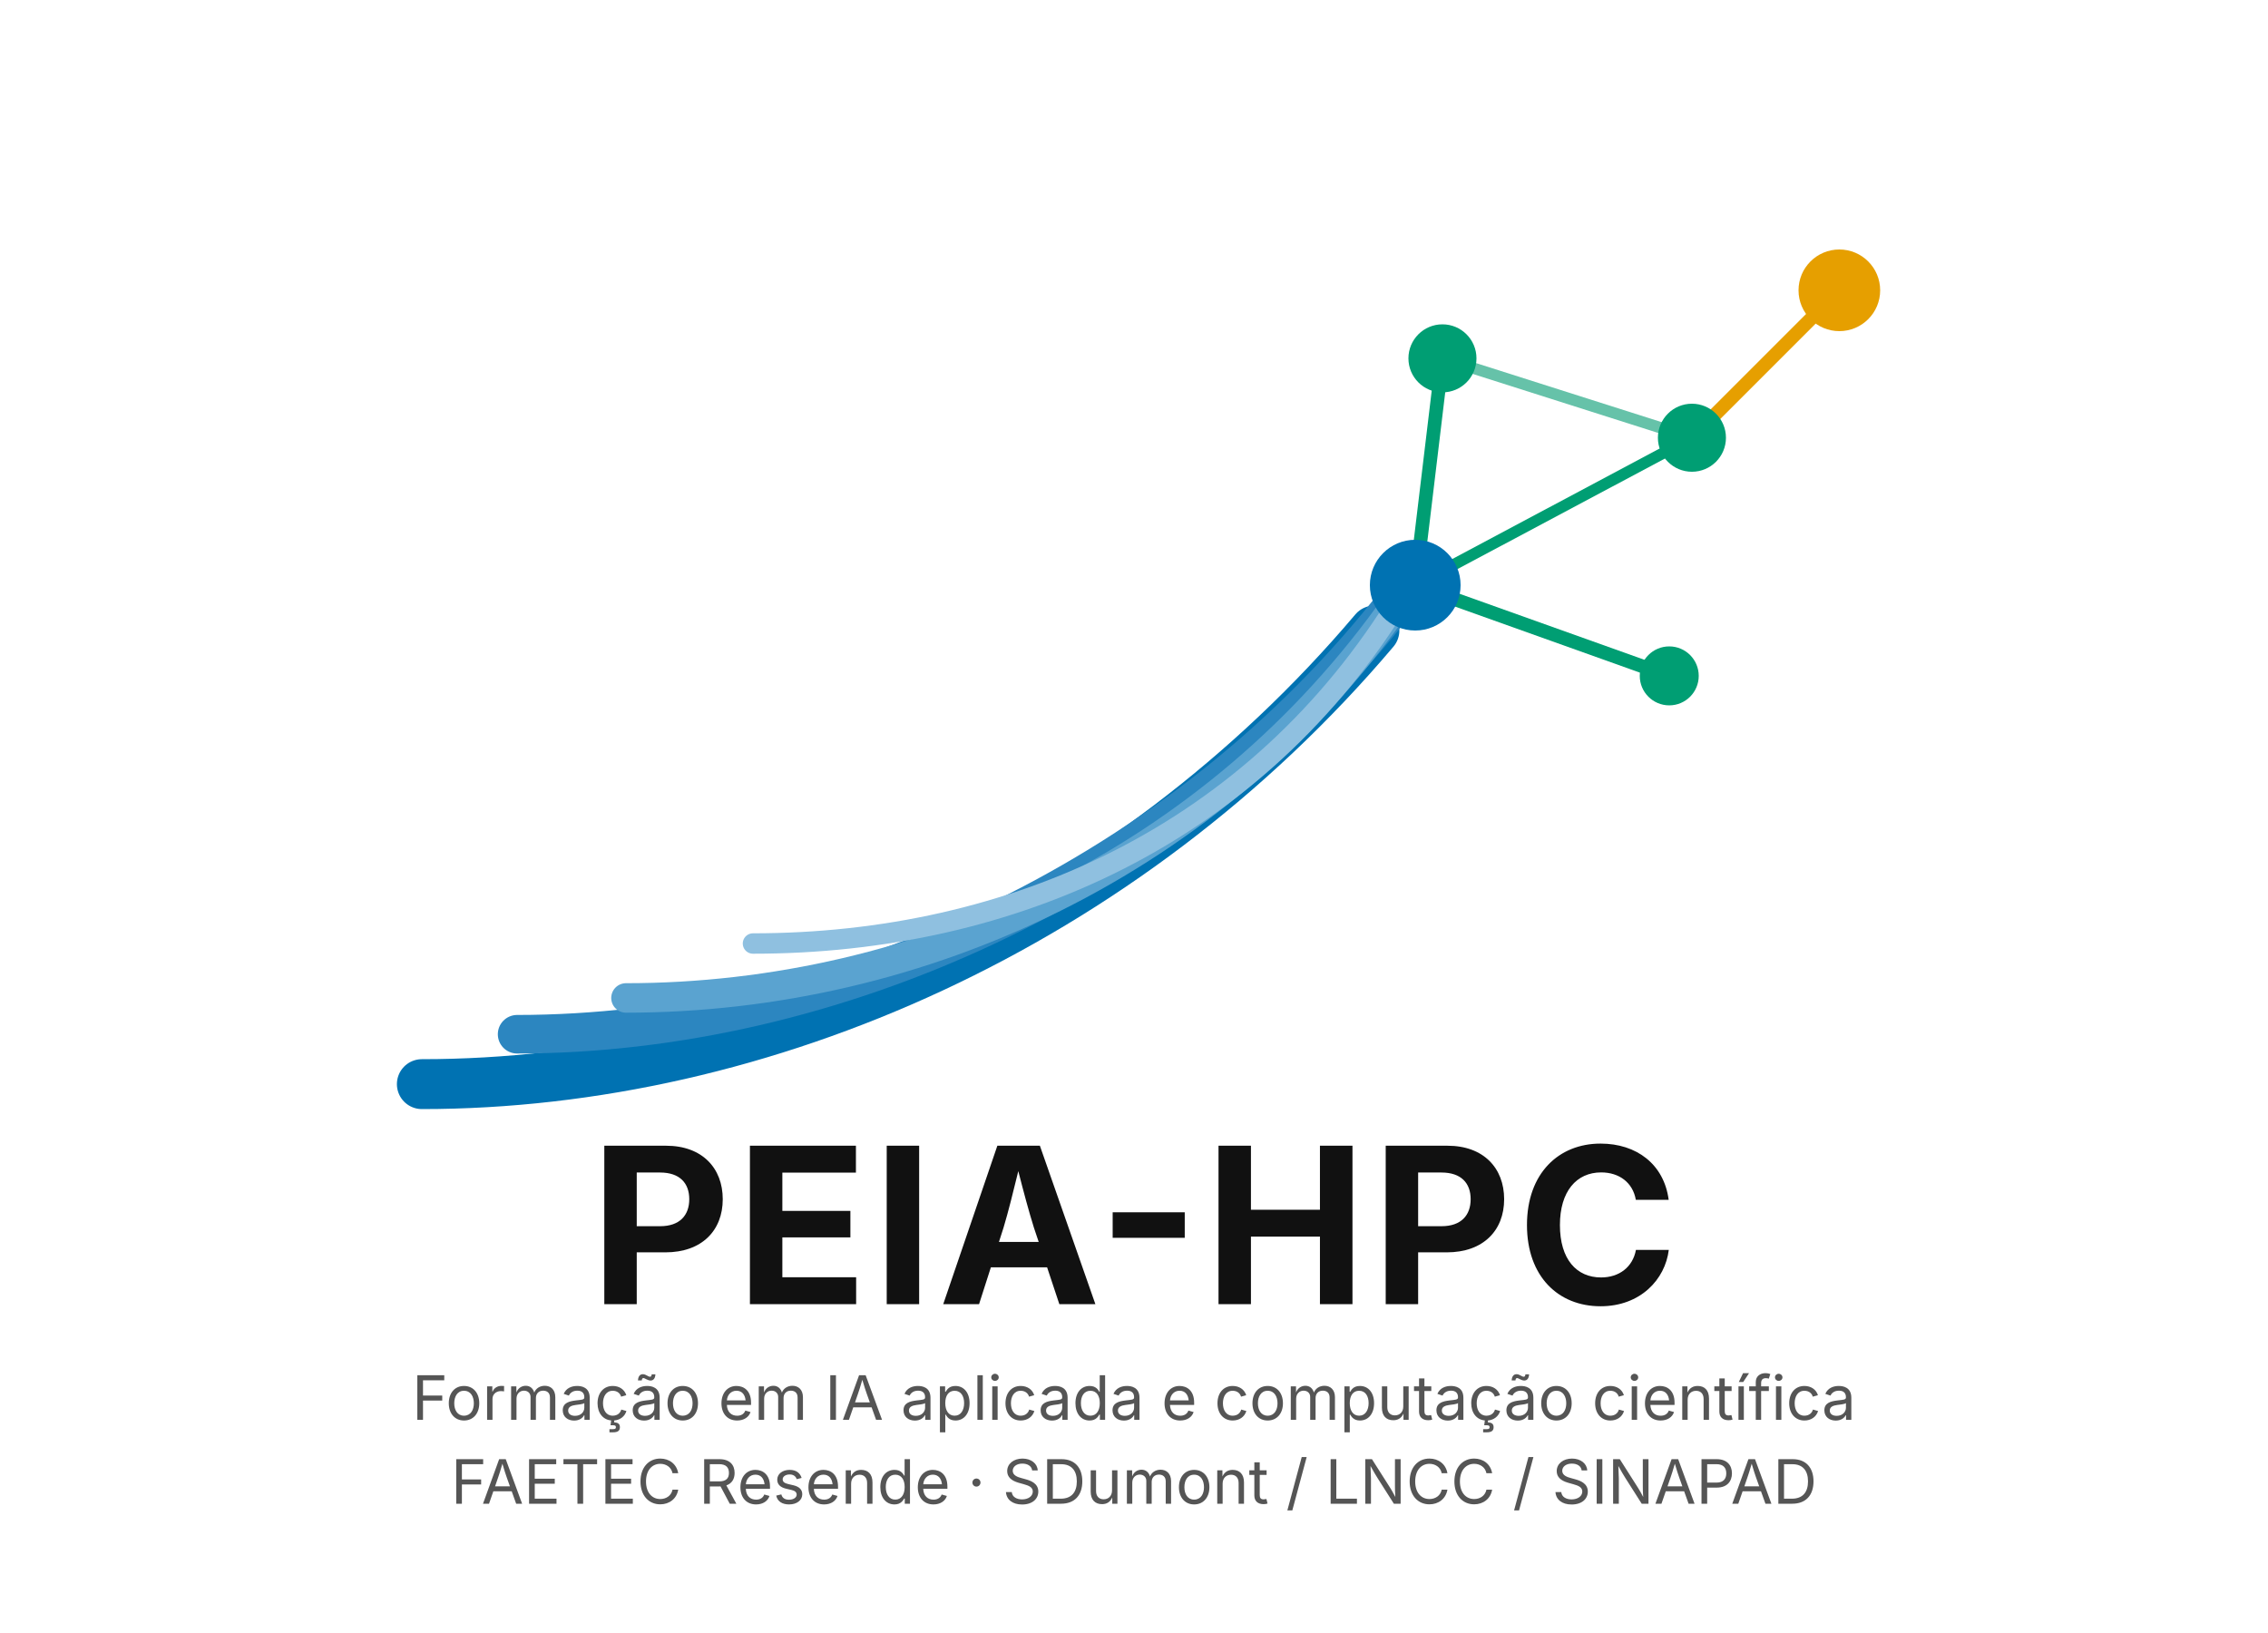
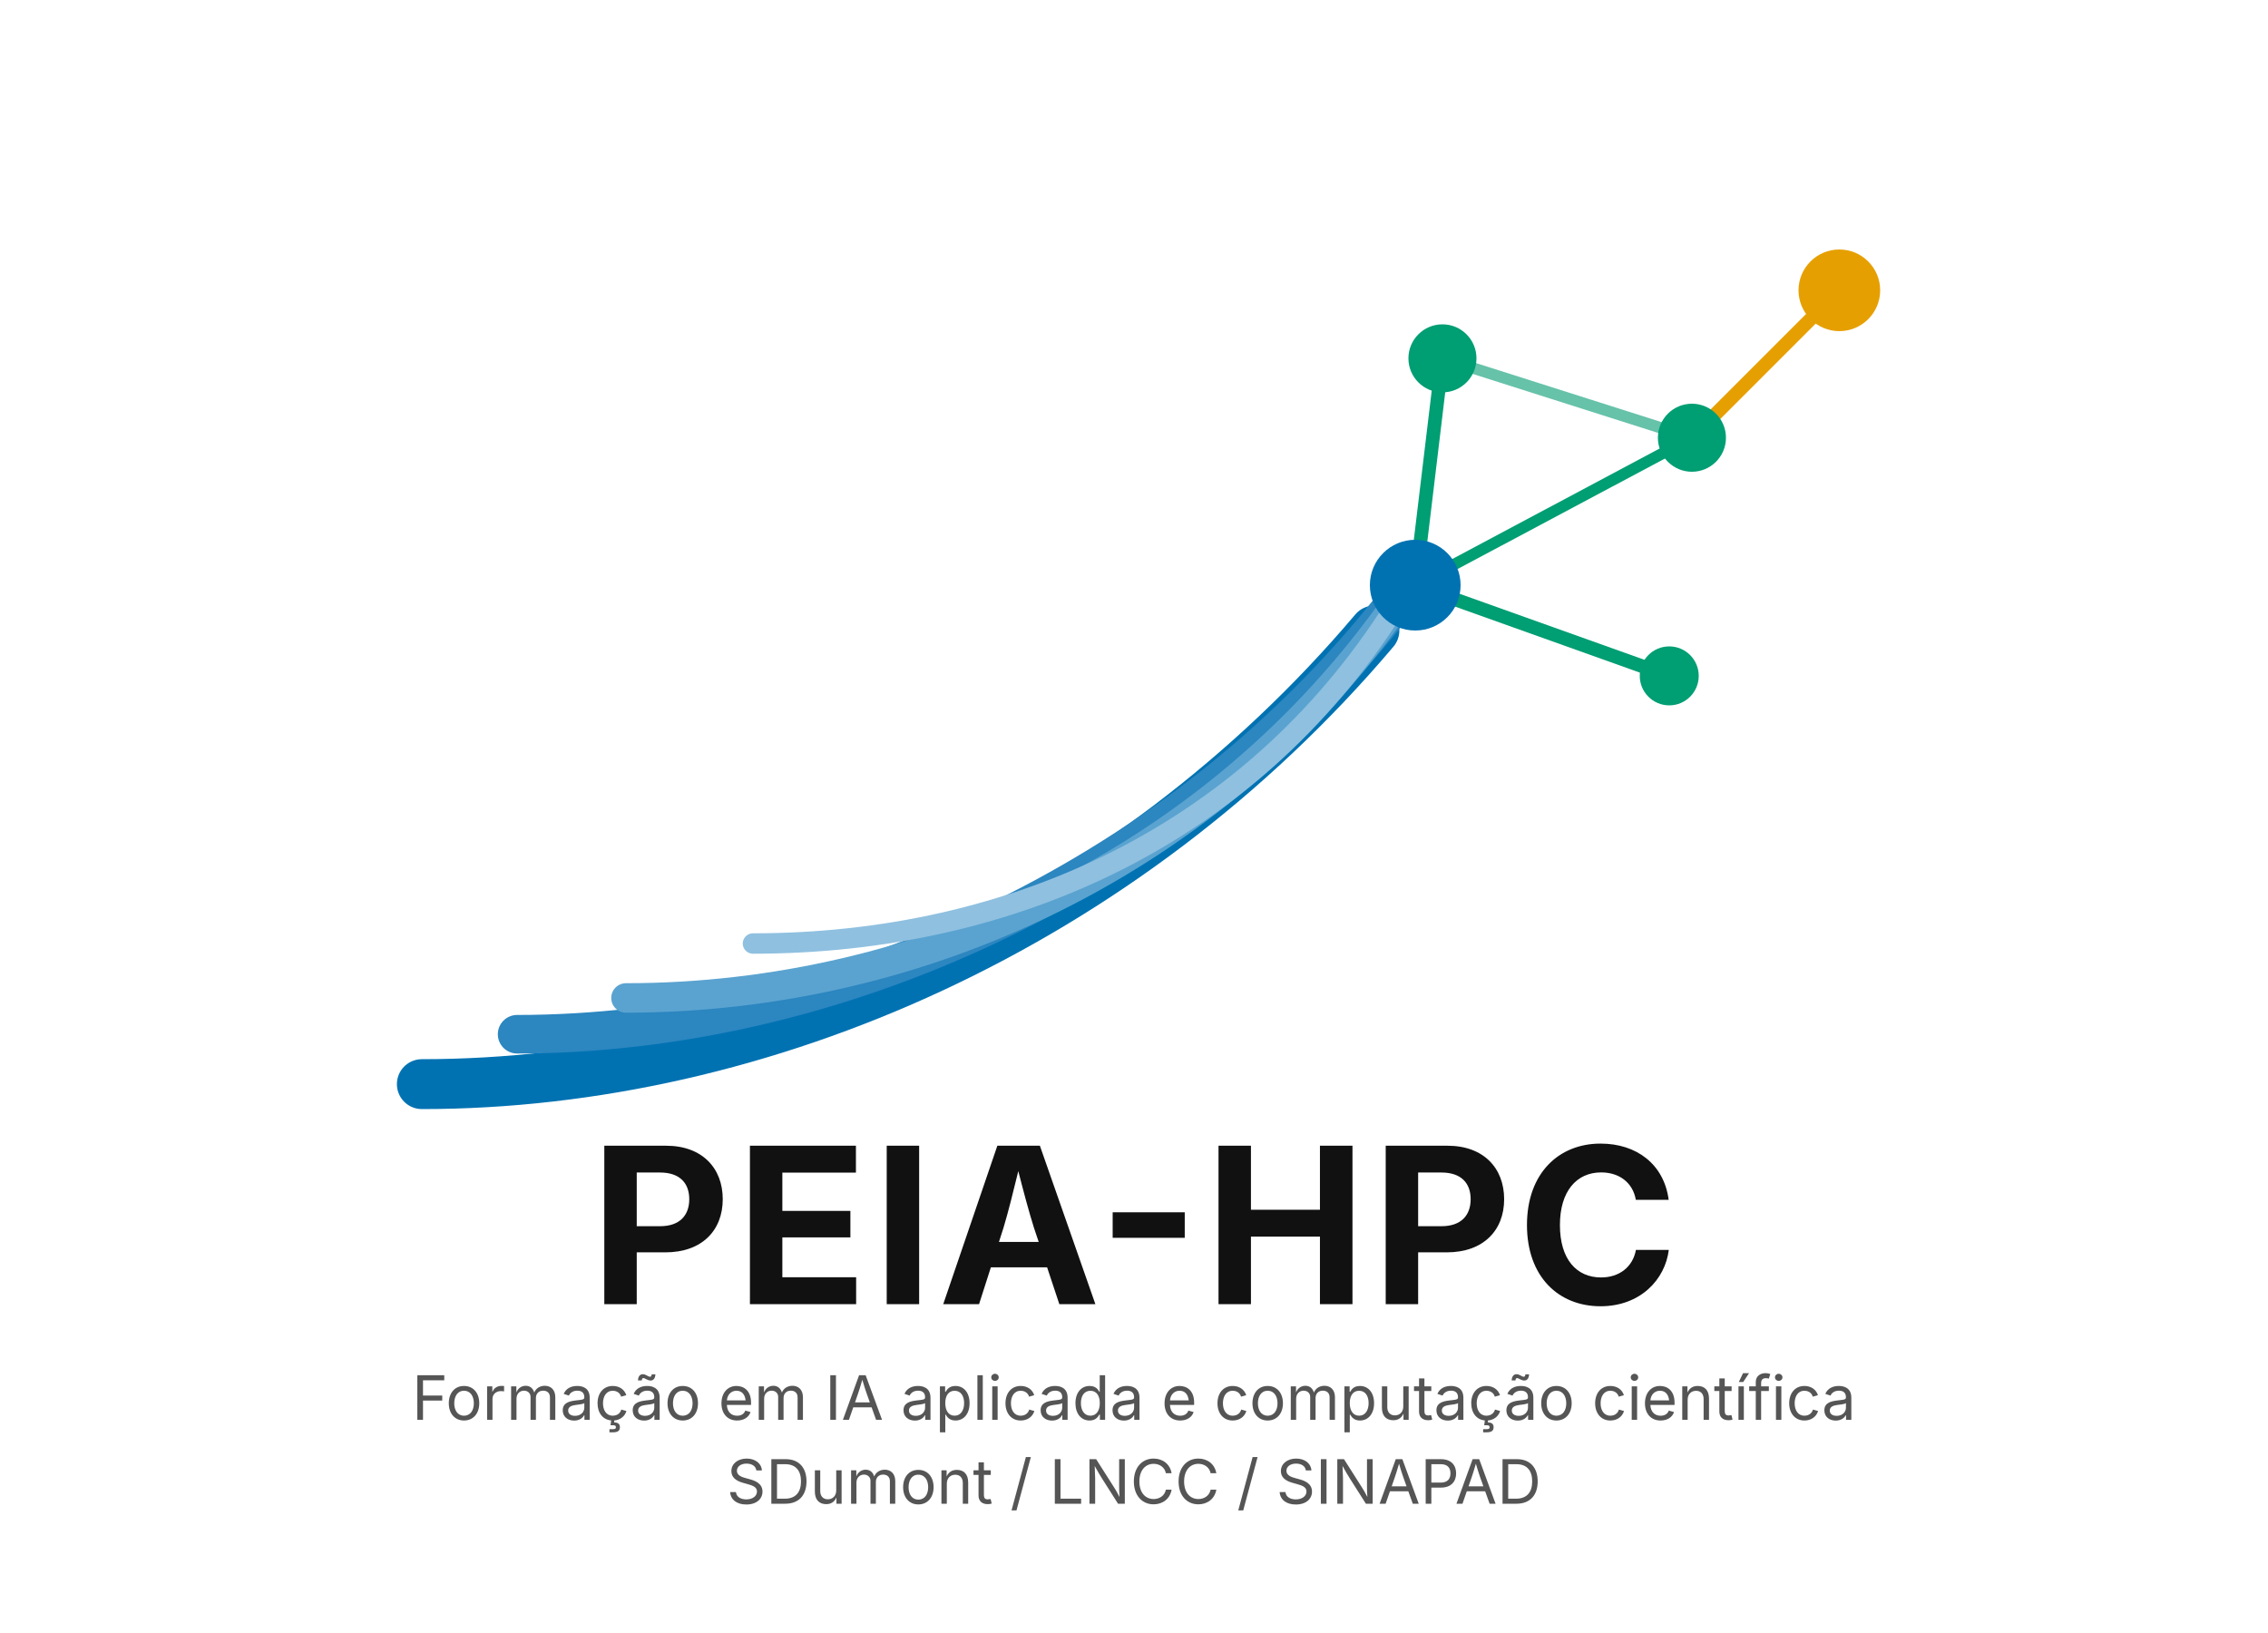
<svg xmlns="http://www.w3.org/2000/svg" viewBox="0 0 1000 720" role="img" aria-label="Logotipo PEIA-HPC">
  <rect width="1000" height="720" fill="#ffffff" />
  <g transform="translate(-24,8)">
    <g fill="none" stroke-linecap="round">
      <path d="M210 470 C 360 470, 520 400, 630 270" stroke="#0072B2" stroke-width="22" />
      <path d="M252 448 C 390 448, 540 382, 636 262" stroke="#2C86C0" stroke-width="17" />
      <path d="M300 432 C 430 432, 560 372, 640 258" stroke="#5AA3D0" stroke-width="13" />
      <path d="M356 408 C 470 408, 578 360, 642 255" stroke="#8FC0E0" stroke-width="9" />
    </g>
    <g fill="none" stroke-linecap="round">
      <line x1="648" y1="250" x2="660" y2="150" stroke="#009E73" stroke-width="6" />
      <line x1="648" y1="250" x2="760" y2="290" stroke="#009E73" stroke-width="6" />
      <line x1="648" y1="250" x2="770" y2="185" stroke="#009E73" stroke-width="5" />
      <line x1="660" y1="150" x2="770" y2="185" stroke="#66C2A9" stroke-width="5" />
      <line x1="770" y1="185" x2="835" y2="120" stroke="#E69F00" stroke-width="6" />
    </g>
    <g>
      <circle cx="648" cy="250" r="20" fill="#0072B2" />
      <circle cx="660" cy="150" r="15" fill="#009E73" />
      <circle cx="770" cy="185" r="15" fill="#009E73" />
      <circle cx="760" cy="290" r="13" fill="#009E73" />
      <circle cx="835" cy="120" r="18" fill="#E69F00" />
    </g>
  </g>
  <text x="500" y="575" text-anchor="middle" font-family="Inter, 'IBM Plex Sans', 'Segoe UI', Arial, sans-serif" font-size="96" font-weight="700" letter-spacing="2" fill="#111111">PEIA-HPC</text>
  <text x="500" y="626" text-anchor="middle" font-family="Inter, 'IBM Plex Sans', 'Segoe UI', Arial, sans-serif" font-size="27" fill="#555555">Formação em IA aplicada e computação científica</text>
-   <text x="500" y="663" text-anchor="middle" font-family="Inter, 'IBM Plex Sans', 'Segoe UI', Arial, sans-serif" font-size="27" fill="#555555">FAETEC Resende · SDumont / LNCC / SINAPAD</text>
+   <text x="500" y="663" text-anchor="middle" font-family="Inter, 'IBM Plex Sans', 'Segoe UI', Arial, sans-serif" font-size="27" fill="#555555">SDumont / LNCC / SINAPAD</text>
</svg>
